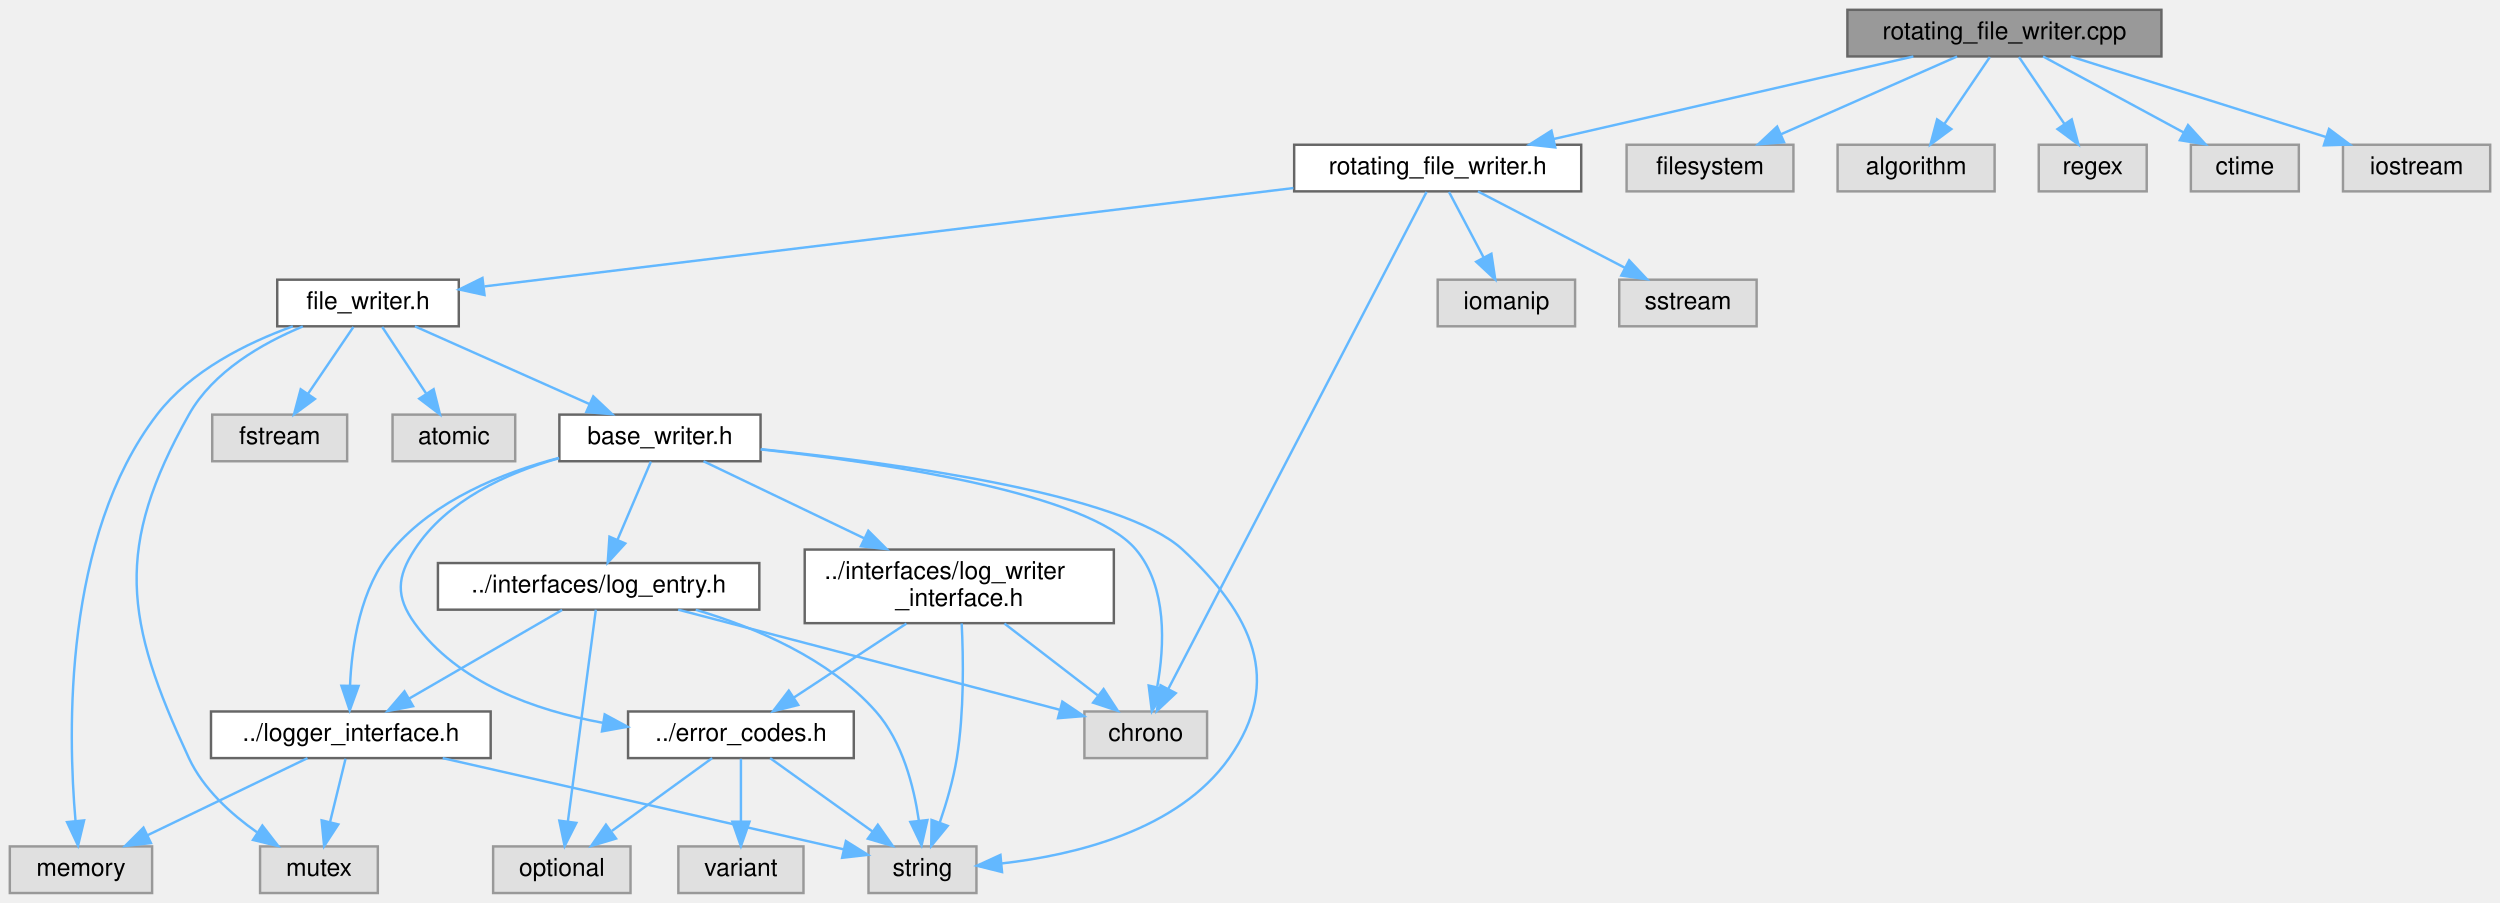
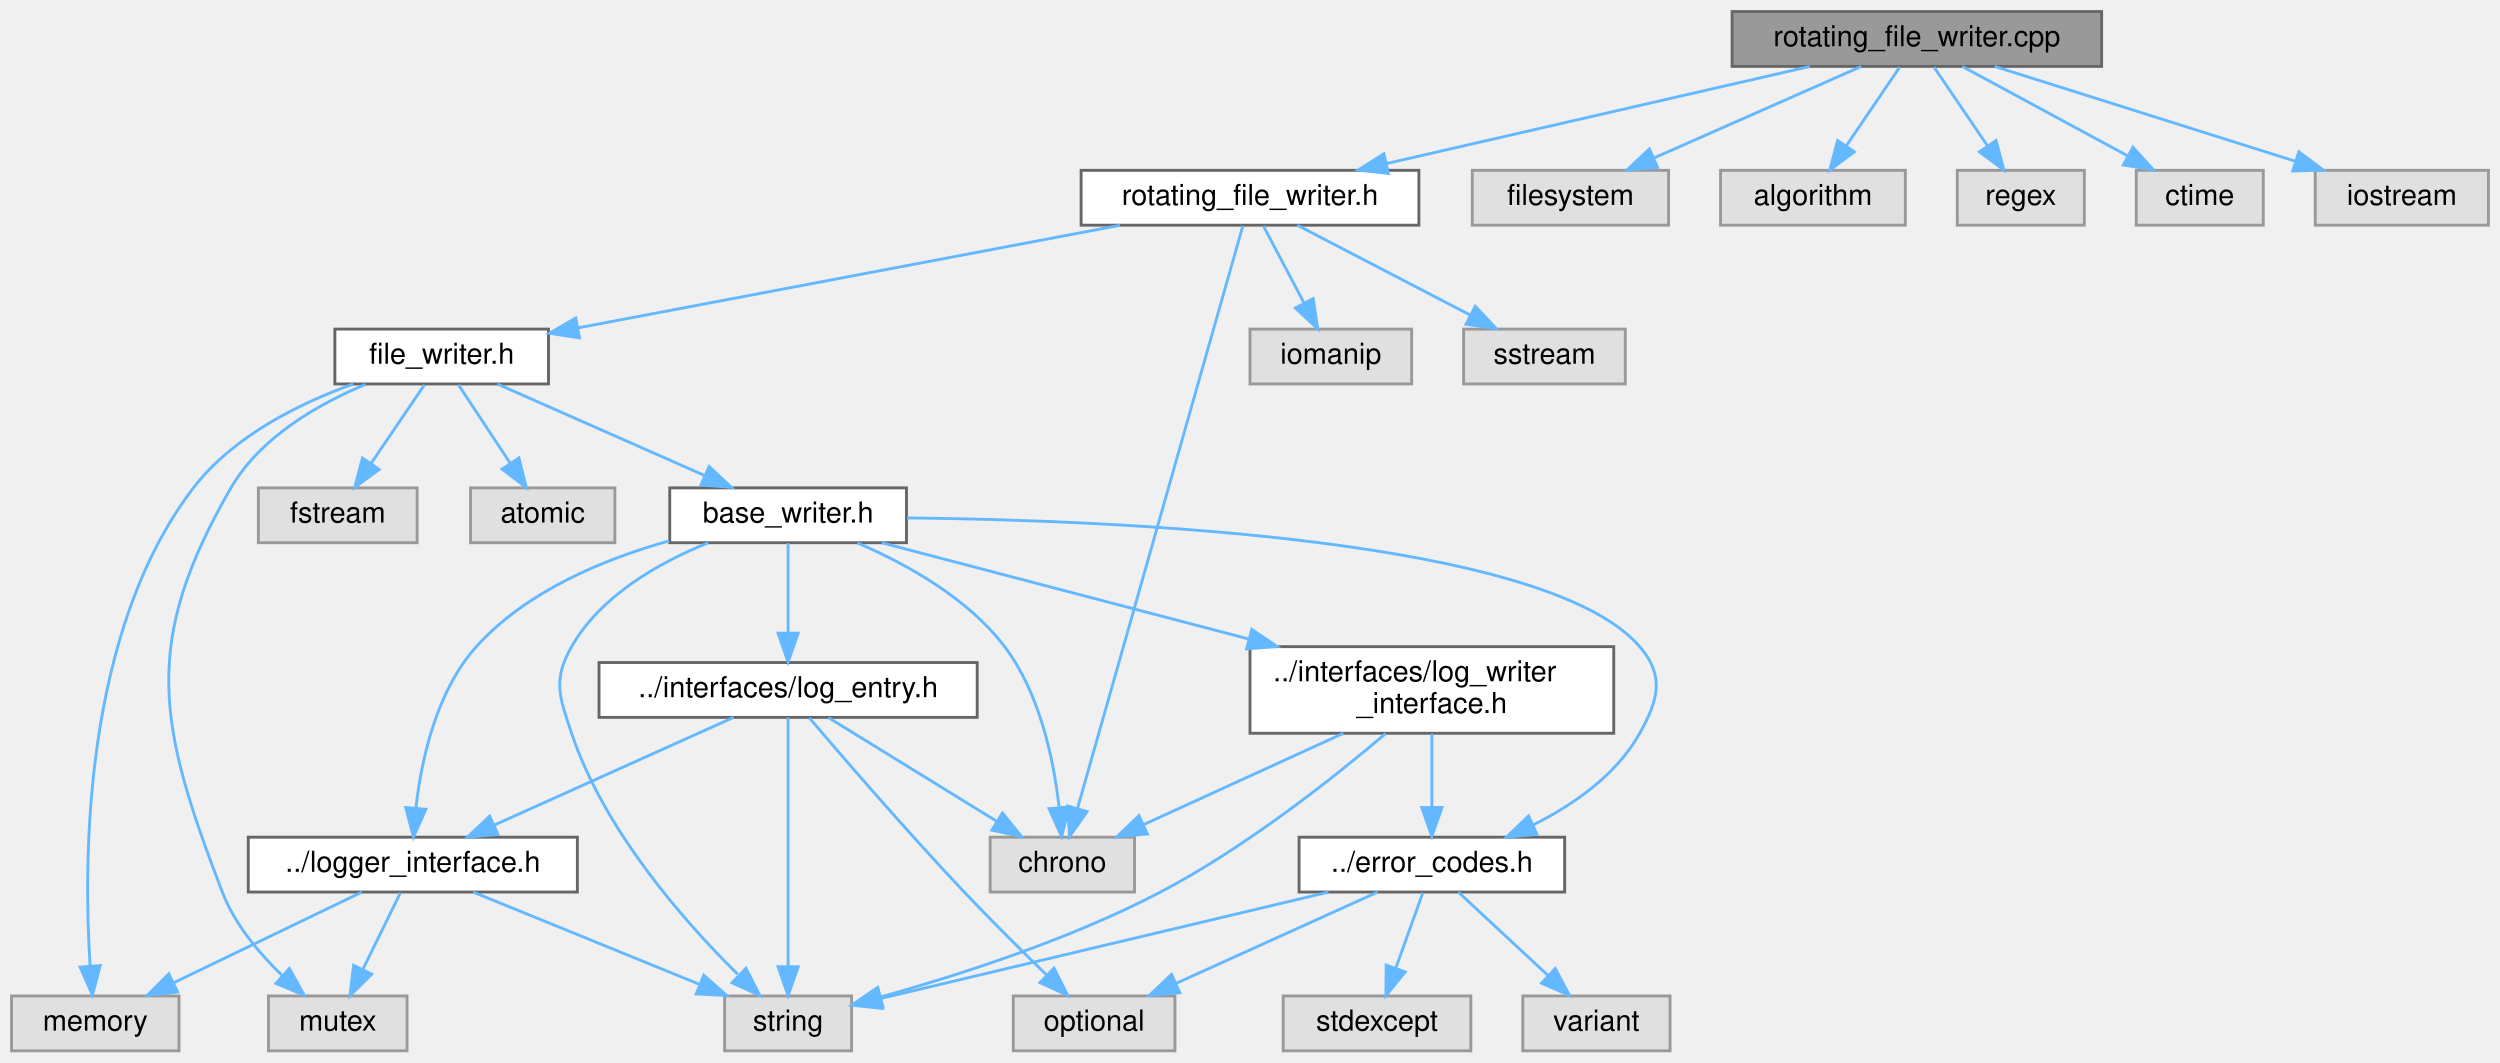
- <svg xmlns="http://www.w3.org/2000/svg" xmlns:xlink="http://www.w3.org/1999/xlink" width="1019pt" height="368pt" viewBox="0.00 0.00 1019.00 368.00">
+ <svg xmlns="http://www.w3.org/2000/svg" xmlns:xlink="http://www.w3.org/1999/xlink" width="866pt" height="368pt" viewBox="0.00 0.00 866.00 368.00">
  <g id="graph0" class="graph" transform="scale(1 1) rotate(0) translate(4 364)">
    <g id="Node000001" class="node">
      <g id="a_Node000001">
        <a xlink:title=" ">
-           <polygon fill="#999999" stroke="#666666" points="877,-360 749,-360 749,-341 877,-341 877,-360" />
-           <text text-anchor="middle" x="813" y="-348" font-family="Helvetica,sans-Serif" font-size="10.00">rotating_file_writer.cpp</text>
+           <polygon fill="#999999" stroke="#666666" points="724,-360 596,-360 596,-341 724,-341 724,-360" />
+           <text text-anchor="middle" x="660" y="-348" font-family="Helvetica,sans-Serif" font-size="10.00">rotating_file_writer.cpp</text>
        </a>
      </g>
    </g>
    <g id="Node000002" class="node">
      <g id="a_Node000002">
        <a xlink:href="rotating__file__writer_8h.html" target="_top" xlink:title=" ">
-           <polygon fill="white" stroke="#666666" points="640.5,-305 523.5,-305 523.5,-286 640.5,-286 640.5,-305" />
-           <text text-anchor="middle" x="582" y="-293" font-family="Helvetica,sans-Serif" font-size="10.00">rotating_file_writer.h</text>
+           <polygon fill="white" stroke="#666666" points="487.5,-305 370.5,-305 370.5,-286 487.5,-286 487.5,-305" />
+           <text text-anchor="middle" x="429" y="-293" font-family="Helvetica,sans-Serif" font-size="10.00">rotating_file_writer.h</text>
        </a>
      </g>
    </g>
    <g id="edge1_Node000001_Node000002" class="edge">
      <g id="a_edge1_Node000001_Node000002">
        <a xlink:title=" ">
-           <path fill="none" stroke="#63b8ff" d="M775.89,-340.98C736.01,-331.84 672.54,-317.27 629.16,-307.32" />
-           <polygon fill="#63b8ff" stroke="#63b8ff" points="629.93,-303.91 619.41,-305.08 628.37,-310.73 629.93,-303.91" />
-         </a>
-       </g>
-     </g>
-     <g id="Node000019" class="node">
-       <g id="a_Node000019">
-         <a xlink:title=" ">
-           <polygon fill="#e0e0e0" stroke="#999999" points="727,-305 659,-305 659,-286 727,-286 727,-305" />
-           <text text-anchor="middle" x="693" y="-293" font-family="Helvetica,sans-Serif" font-size="10.00">filesystem</text>
-         </a>
-       </g>
-     </g>
-     <g id="edge30_Node000001_Node000019" class="edge">
-       <g id="a_edge30_Node000001_Node000019">
-         <a xlink:title=" ">
-           <path fill="none" stroke="#63b8ff" d="M793.72,-340.98C774.33,-332.42 744.19,-319.11 721.93,-309.28" />
-           <polygon fill="#63b8ff" stroke="#63b8ff" points="723.19,-306.01 712.63,-305.17 720.36,-312.41 723.19,-306.01" />
+           <path fill="none" stroke="#63b8ff" d="M622.89,-340.98C583.01,-331.84 519.54,-317.27 476.16,-307.32" />
+           <polygon fill="#63b8ff" stroke="#63b8ff" points="476.93,-303.91 466.41,-305.08 475.37,-310.73 476.93,-303.91" />
        </a>
      </g>
    </g>
    <g id="Node000020" class="node">
      <g id="a_Node000020">
        <a xlink:title=" ">
-           <polygon fill="#e0e0e0" stroke="#999999" points="809,-305 745,-305 745,-286 809,-286 809,-305" />
-           <text text-anchor="middle" x="777" y="-293" font-family="Helvetica,sans-Serif" font-size="10.00">algorithm</text>
+           <polygon fill="#e0e0e0" stroke="#999999" points="574,-305 506,-305 506,-286 574,-286 574,-305" />
+           <text text-anchor="middle" x="540" y="-293" font-family="Helvetica,sans-Serif" font-size="10.00">filesystem</text>
        </a>
      </g>
    </g>
    <g id="edge31_Node000001_Node000020" class="edge">
      <g id="a_edge31_Node000001_Node000020">
        <a xlink:title=" ">
-           <path fill="none" stroke="#63b8ff" d="M807.06,-340.75C802.02,-333.34 794.66,-322.5 788.49,-313.41" />
-           <polygon fill="#63b8ff" stroke="#63b8ff" points="791.35,-311.39 782.83,-305.09 785.56,-315.33 791.35,-311.39" />
+           <path fill="none" stroke="#63b8ff" d="M640.72,-340.98C621.33,-332.42 591.19,-319.11 568.93,-309.28" />
+           <polygon fill="#63b8ff" stroke="#63b8ff" points="570.19,-306.01 559.63,-305.17 567.36,-312.41 570.19,-306.01" />
        </a>
      </g>
    </g>
    <g id="Node000021" class="node">
      <g id="a_Node000021">
        <a xlink:title=" ">
-           <polygon fill="#e0e0e0" stroke="#999999" points="871,-305 827,-305 827,-286 871,-286 871,-305" />
-           <text text-anchor="middle" x="849" y="-293" font-family="Helvetica,sans-Serif" font-size="10.00">regex</text>
+           <polygon fill="#e0e0e0" stroke="#999999" points="656,-305 592,-305 592,-286 656,-286 656,-305" />
+           <text text-anchor="middle" x="624" y="-293" font-family="Helvetica,sans-Serif" font-size="10.00">algorithm</text>
        </a>
      </g>
    </g>
    <g id="edge32_Node000001_Node000021" class="edge">
      <g id="a_edge32_Node000001_Node000021">
        <a xlink:title=" ">
-           <path fill="none" stroke="#63b8ff" d="M818.94,-340.75C823.98,-333.34 831.34,-322.5 837.51,-313.41" />
-           <polygon fill="#63b8ff" stroke="#63b8ff" points="840.44,-315.33 843.17,-305.09 834.65,-311.39 840.44,-315.33" />
+           <path fill="none" stroke="#63b8ff" d="M654.06,-340.75C649.02,-333.34 641.66,-322.5 635.49,-313.41" />
+           <polygon fill="#63b8ff" stroke="#63b8ff" points="638.35,-311.39 629.83,-305.09 632.56,-315.33 638.35,-311.39" />
        </a>
      </g>
    </g>
    <g id="Node000022" class="node">
      <g id="a_Node000022">
        <a xlink:title=" ">
-           <polygon fill="#e0e0e0" stroke="#999999" points="933,-305 889,-305 889,-286 933,-286 933,-305" />
-           <text text-anchor="middle" x="911" y="-293" font-family="Helvetica,sans-Serif" font-size="10.00">ctime</text>
+           <polygon fill="#e0e0e0" stroke="#999999" points="718,-305 674,-305 674,-286 718,-286 718,-305" />
+           <text text-anchor="middle" x="696" y="-293" font-family="Helvetica,sans-Serif" font-size="10.00">regex</text>
        </a>
      </g>
    </g>
    <g id="edge33_Node000001_Node000022" class="edge">
      <g id="a_edge33_Node000001_Node000022">
        <a xlink:title=" ">
-           <path fill="none" stroke="#63b8ff" d="M828.75,-340.98C844.23,-332.61 868.09,-319.7 886.14,-309.95" />
-           <polygon fill="#63b8ff" stroke="#63b8ff" points="887.84,-313.01 894.97,-305.17 884.51,-306.85 887.84,-313.01" />
+           <path fill="none" stroke="#63b8ff" d="M665.94,-340.75C670.98,-333.34 678.34,-322.5 684.51,-313.41" />
+           <polygon fill="#63b8ff" stroke="#63b8ff" points="687.44,-315.33 690.17,-305.09 681.65,-311.39 687.44,-315.33" />
        </a>
      </g>
    </g>
    <g id="Node000023" class="node">
      <g id="a_Node000023">
        <a xlink:title=" ">
-           <polygon fill="#e0e0e0" stroke="#999999" points="1011,-305 951,-305 951,-286 1011,-286 1011,-305" />
-           <text text-anchor="middle" x="981" y="-293" font-family="Helvetica,sans-Serif" font-size="10.00">iostream</text>
+           <polygon fill="#e0e0e0" stroke="#999999" points="780,-305 736,-305 736,-286 780,-286 780,-305" />
+           <text text-anchor="middle" x="758" y="-293" font-family="Helvetica,sans-Serif" font-size="10.00">ctime</text>
        </a>
      </g>
    </g>
    <g id="edge34_Node000001_Node000023" class="edge">
      <g id="a_edge34_Node000001_Node000023">
        <a xlink:title=" ">
-           <path fill="none" stroke="#63b8ff" d="M839.99,-340.98C868.2,-332.09 912.64,-318.07 944.08,-308.15" />
-           <polygon fill="#63b8ff" stroke="#63b8ff" points="945.31,-311.43 953.8,-305.08 943.21,-304.75 945.31,-311.43" />
+           <path fill="none" stroke="#63b8ff" d="M675.75,-340.98C691.23,-332.61 715.09,-319.7 733.14,-309.95" />
+           <polygon fill="#63b8ff" stroke="#63b8ff" points="734.84,-313.01 741.97,-305.17 731.51,-306.85 734.84,-313.01" />
+         </a>
+       </g>
+     </g>
+     <g id="Node000024" class="node">
+       <g id="a_Node000024">
+         <a xlink:title=" ">
+           <polygon fill="#e0e0e0" stroke="#999999" points="858,-305 798,-305 798,-286 858,-286 858,-305" />
+           <text text-anchor="middle" x="828" y="-293" font-family="Helvetica,sans-Serif" font-size="10.00">iostream</text>
+         </a>
+       </g>
+     </g>
+     <g id="edge35_Node000001_Node000024" class="edge">
+       <g id="a_edge35_Node000001_Node000024">
+         <a xlink:title=" ">
+           <path fill="none" stroke="#63b8ff" d="M686.99,-340.98C715.2,-332.09 759.64,-318.07 791.08,-308.15" />
+           <polygon fill="#63b8ff" stroke="#63b8ff" points="792.31,-311.43 800.8,-305.08 790.21,-304.75 792.31,-311.43" />
        </a>
      </g>
    </g>
    <g id="Node000003" class="node">
      <g id="a_Node000003">
        <a xlink:href="file__writer_8h.html" target="_top" xlink:title=" ">
-           <polygon fill="white" stroke="#666666" points="183,-250 109,-250 109,-231 183,-231 183,-250" />
-           <text text-anchor="middle" x="146" y="-238" font-family="Helvetica,sans-Serif" font-size="10.00">file_writer.h</text>
+           <polygon fill="white" stroke="#666666" points="186,-250 112,-250 112,-231 186,-231 186,-250" />
+           <text text-anchor="middle" x="149" y="-238" font-family="Helvetica,sans-Serif" font-size="10.00">file_writer.h</text>
        </a>
      </g>
    </g>
    <g id="edge2_Node000002_Node000003" class="edge">
      <g id="a_edge2_Node000002_Node000003">
        <a xlink:title=" ">
-           <path fill="none" stroke="#63b8ff" d="M523.2,-287.35C435.89,-276.74 273.66,-257.02 193.44,-247.27" />
-           <polygon fill="#63b8ff" stroke="#63b8ff" points="193.49,-243.75 183.14,-246.01 192.65,-250.7 193.49,-243.75" />
+           <path fill="none" stroke="#63b8ff" d="M384.01,-285.98C332.56,-276.25 248.7,-260.37 196.3,-250.45" />
+           <polygon fill="#63b8ff" stroke="#63b8ff" points="196.74,-246.97 186.26,-248.55 195.44,-253.85 196.74,-246.97" />
        </a>
      </g>
    </g>
    <g id="Node000006" class="node">
      <g id="a_Node000006">
        <a xlink:title=" ">
-           <polygon fill="#e0e0e0" stroke="#999999" points="488,-74 438,-74 438,-55 488,-55 488,-74" />
-           <text text-anchor="middle" x="463" y="-62" font-family="Helvetica,sans-Serif" font-size="10.00">chrono</text>
-         </a>
-       </g>
-     </g>
-     <g id="edge27_Node000002_Node000006" class="edge">
-       <g id="a_edge27_Node000002_Node000006">
-         <a xlink:title=" ">
-           <path fill="none" stroke="#63b8ff" d="M577.48,-285.8C559.96,-252.08 496.28,-129.54 472.26,-83.31" />
-           <polygon fill="#63b8ff" stroke="#63b8ff" points="475.24,-81.47 467.52,-74.21 469.03,-84.69 475.24,-81.47" />
-         </a>
-       </g>
-     </g>
-     <g id="Node000017" class="node">
-       <g id="a_Node000017">
-         <a xlink:title=" ">
-           <polygon fill="#e0e0e0" stroke="#999999" points="638,-250 582,-250 582,-231 638,-231 638,-250" />
-           <text text-anchor="middle" x="610" y="-238" font-family="Helvetica,sans-Serif" font-size="10.00">iomanip</text>
-         </a>
-       </g>
-     </g>
-     <g id="edge28_Node000002_Node000017" class="edge">
-       <g id="a_edge28_Node000002_Node000017">
-         <a xlink:title=" ">
-           <path fill="none" stroke="#63b8ff" d="M586.62,-285.75C590.46,-278.49 596.02,-267.95 600.76,-258.98" />
-           <polygon fill="#63b8ff" stroke="#63b8ff" points="603.89,-260.57 605.46,-250.09 597.7,-257.3 603.89,-260.57" />
+           <polygon fill="#e0e0e0" stroke="#999999" points="389,-74 339,-74 339,-55 389,-55 389,-74" />
+           <text text-anchor="middle" x="364" y="-62" font-family="Helvetica,sans-Serif" font-size="10.00">chrono</text>
+         </a>
+       </g>
+     </g>
+     <g id="edge28_Node000002_Node000006" class="edge">
+       <g id="a_edge28_Node000002_Node000006">
+         <a xlink:title=" ">
+           <path fill="none" stroke="#63b8ff" d="M426.53,-285.8C417,-252.22 382.47,-130.57 369.22,-83.9" />
+           <polygon fill="#63b8ff" stroke="#63b8ff" points="372.57,-82.87 366.47,-74.21 365.83,-84.78 372.57,-82.87" />
        </a>
      </g>
    </g>
    <g id="Node000018" class="node">
      <g id="a_Node000018">
        <a xlink:title=" ">
-           <polygon fill="#e0e0e0" stroke="#999999" points="712,-250 656,-250 656,-231 712,-231 712,-250" />
-           <text text-anchor="middle" x="684" y="-238" font-family="Helvetica,sans-Serif" font-size="10.00">sstream</text>
+           <polygon fill="#e0e0e0" stroke="#999999" points="485,-250 429,-250 429,-231 485,-231 485,-250" />
+           <text text-anchor="middle" x="457" y="-238" font-family="Helvetica,sans-Serif" font-size="10.00">iomanip</text>
        </a>
      </g>
    </g>
    <g id="edge29_Node000002_Node000018" class="edge">
      <g id="a_edge29_Node000002_Node000018">
        <a xlink:title=" ">
-           <path fill="none" stroke="#63b8ff" d="M598.39,-285.98C614.57,-277.57 639.57,-264.59 658.38,-254.81" />
-           <polygon fill="#63b8ff" stroke="#63b8ff" points="660.05,-257.89 667.31,-250.17 656.83,-251.68 660.05,-257.89" />
+           <path fill="none" stroke="#63b8ff" d="M433.62,-285.75C437.46,-278.49 443.02,-267.95 447.76,-258.98" />
+           <polygon fill="#63b8ff" stroke="#63b8ff" points="450.89,-260.57 452.46,-250.09 444.7,-257.3 450.89,-260.57" />
+         </a>
+       </g>
+     </g>
+     <g id="Node000019" class="node">
+       <g id="a_Node000019">
+         <a xlink:title=" ">
+           <polygon fill="#e0e0e0" stroke="#999999" points="559,-250 503,-250 503,-231 559,-231 559,-250" />
+           <text text-anchor="middle" x="531" y="-238" font-family="Helvetica,sans-Serif" font-size="10.00">sstream</text>
+         </a>
+       </g>
+     </g>
+     <g id="edge30_Node000002_Node000019" class="edge">
+       <g id="a_edge30_Node000002_Node000019">
+         <a xlink:title=" ">
+           <path fill="none" stroke="#63b8ff" d="M445.39,-285.98C461.57,-277.57 486.57,-264.59 505.38,-254.81" />
+           <polygon fill="#63b8ff" stroke="#63b8ff" points="507.05,-257.89 514.31,-250.17 503.83,-251.68 507.05,-257.89" />
        </a>
      </g>
    </g>
    <g id="Node000004" class="node">
      <g id="a_Node000004">
        <a xlink:href="base__writer_8h.html" target="_top" xlink:title=" ">
-           <polygon fill="white" stroke="#666666" points="306,-195 224,-195 224,-176 306,-176 306,-195" />
-           <text text-anchor="middle" x="265" y="-183" font-family="Helvetica,sans-Serif" font-size="10.00">base_writer.h</text>
+           <polygon fill="white" stroke="#666666" points="310,-195 228,-195 228,-176 310,-176 310,-195" />
+           <text text-anchor="middle" x="269" y="-183" font-family="Helvetica,sans-Serif" font-size="10.00">base_writer.h</text>
        </a>
      </g>
    </g>
    <g id="edge3_Node000003_Node000004" class="edge">
      <g id="a_edge3_Node000003_Node000004">
        <a xlink:title=" ">
-           <path fill="none" stroke="#63b8ff" d="M165.12,-230.98C184.35,-222.42 214.23,-209.11 236.31,-199.28" />
-           <polygon fill="#63b8ff" stroke="#63b8ff" points="237.82,-202.44 245.53,-195.17 234.97,-196.04 237.82,-202.44" />
+           <path fill="none" stroke="#63b8ff" d="M168.28,-230.98C187.67,-222.42 217.81,-209.11 240.07,-199.28" />
+           <polygon fill="#63b8ff" stroke="#63b8ff" points="241.64,-202.41 249.37,-195.17 238.81,-196.01 241.64,-202.41" />
        </a>
      </g>
    </g>
    <g id="Node000008" class="node">
      <g id="a_Node000008">
        <a xlink:title=" ">
          <polygon fill="#e0e0e0" stroke="#999999" points="58,-19 0,-19 0,0 58,0 58,-19" />
          <text text-anchor="middle" x="29" y="-7" font-family="Helvetica,sans-Serif" font-size="10.00">memory</text>
        </a>
      </g>
    </g>
-     <g id="edge26_Node000003_Node000008" class="edge">
-       <g id="a_edge26_Node000003_Node000008">
-         <a xlink:title=" ">
-           <path fill="none" stroke="#63b8ff" d="M115.36,-230.99C96.63,-224.23 73.71,-212.88 60,-195 21.84,-145.22 23.61,-65.56 26.78,-29.43" />
-           <polygon fill="#63b8ff" stroke="#63b8ff" points="30.28,-29.62 27.81,-19.31 23.32,-28.91 30.28,-29.62" />
+     <g id="edge27_Node000003_Node000008" class="edge">
+       <g id="a_edge27_Node000003_Node000008">
+         <a xlink:title=" ">
+           <path fill="none" stroke="#63b8ff" d="M118.36,-230.99C99.63,-224.23 76.71,-212.88 63,-195 24.73,-145.09 24.85,-65.5 27.22,-29.4" />
+           <polygon fill="#63b8ff" stroke="#63b8ff" points="30.72,-29.55 28.02,-19.3 23.74,-28.99 30.72,-29.55" />
        </a>
      </g>
    </g>
    <g id="Node000009" class="node">
      <g id="a_Node000009">
        <a xlink:title=" ">
-           <polygon fill="#e0e0e0" stroke="#999999" points="150,-19 102,-19 102,0 150,0 150,-19" />
-           <text text-anchor="middle" x="126" y="-7" font-family="Helvetica,sans-Serif" font-size="10.00">mutex</text>
-         </a>
-       </g>
-     </g>
-     <g id="edge24_Node000003_Node000009" class="edge">
-       <g id="a_edge24_Node000003_Node000009">
-         <a xlink:title=" ">
-           <path fill="none" stroke="#63b8ff" d="M119.43,-230.94C102.87,-224.06 82.88,-212.6 73,-195 42.53,-140.75 46.71,-111.4 73,-55 78.83,-42.49 90.09,-32.25 100.75,-24.76" />
-           <polygon fill="#63b8ff" stroke="#63b8ff" points="102.94,-27.51 109.42,-19.13 99.12,-21.64 102.94,-27.51" />
-         </a>
-       </g>
-     </g>
-     <g id="Node000015" class="node">
-       <g id="a_Node000015">
-         <a xlink:title=" ">
-           <polygon fill="#e0e0e0" stroke="#999999" points="137.5,-195 82.5,-195 82.5,-176 137.5,-176 137.5,-195" />
-           <text text-anchor="middle" x="110" y="-183" font-family="Helvetica,sans-Serif" font-size="10.00">fstream</text>
-         </a>
-       </g>
-     </g>
-     <g id="edge23_Node000003_Node000015" class="edge">
-       <g id="a_edge23_Node000003_Node000015">
-         <a xlink:title=" ">
-           <path fill="none" stroke="#63b8ff" d="M140.06,-230.75C135.02,-223.34 127.66,-212.5 121.49,-203.41" />
-           <polygon fill="#63b8ff" stroke="#63b8ff" points="124.35,-201.39 115.83,-195.09 118.56,-205.33 124.35,-201.39" />
+           <polygon fill="#e0e0e0" stroke="#999999" points="137,-19 89,-19 89,0 137,0 137,-19" />
+           <text text-anchor="middle" x="113" y="-7" font-family="Helvetica,sans-Serif" font-size="10.00">mutex</text>
+         </a>
+       </g>
+     </g>
+     <g id="edge25_Node000003_Node000009" class="edge">
+       <g id="a_edge25_Node000003_Node000009">
+         <a xlink:title=" ">
+           <path fill="none" stroke="#63b8ff" d="M122.58,-230.85C106.07,-223.94 86.1,-212.48 76,-195 44.86,-141.12 50.72,-113.11 73,-55 77.24,-43.94 85.64,-33.91 93.64,-26.18" />
+           <polygon fill="#63b8ff" stroke="#63b8ff" points="96.25,-28.55 101.36,-19.27 91.58,-23.33 96.25,-28.55" />
        </a>
      </g>
    </g>
    <g id="Node000016" class="node">
      <g id="a_Node000016">
        <a xlink:title=" ">
-           <polygon fill="#e0e0e0" stroke="#999999" points="206,-195 156,-195 156,-176 206,-176 206,-195" />
-           <text text-anchor="middle" x="181" y="-183" font-family="Helvetica,sans-Serif" font-size="10.00">atomic</text>
-         </a>
-       </g>
-     </g>
-     <g id="edge25_Node000003_Node000016" class="edge">
-       <g id="a_edge25_Node000003_Node000016">
-         <a xlink:title=" ">
-           <path fill="none" stroke="#63b8ff" d="M151.78,-230.75C156.62,-223.42 163.68,-212.73 169.64,-203.7" />
-           <polygon fill="#63b8ff" stroke="#63b8ff" points="172.74,-205.36 175.33,-195.09 166.9,-201.5 172.74,-205.36" />
+           <polygon fill="#e0e0e0" stroke="#999999" points="140.5,-195 85.5,-195 85.5,-176 140.5,-176 140.5,-195" />
+           <text text-anchor="middle" x="113" y="-183" font-family="Helvetica,sans-Serif" font-size="10.00">fstream</text>
+         </a>
+       </g>
+     </g>
+     <g id="edge24_Node000003_Node000016" class="edge">
+       <g id="a_edge24_Node000003_Node000016">
+         <a xlink:title=" ">
+           <path fill="none" stroke="#63b8ff" d="M143.06,-230.75C138.02,-223.34 130.66,-212.5 124.49,-203.41" />
+           <polygon fill="#63b8ff" stroke="#63b8ff" points="127.35,-201.39 118.83,-195.09 121.56,-205.33 127.35,-201.39" />
+         </a>
+       </g>
+     </g>
+     <g id="Node000017" class="node">
+       <g id="a_Node000017">
+         <a xlink:title=" ">
+           <polygon fill="#e0e0e0" stroke="#999999" points="209,-195 159,-195 159,-176 209,-176 209,-195" />
+           <text text-anchor="middle" x="184" y="-183" font-family="Helvetica,sans-Serif" font-size="10.00">atomic</text>
+         </a>
+       </g>
+     </g>
+     <g id="edge26_Node000003_Node000017" class="edge">
+       <g id="a_edge26_Node000003_Node000017">
+         <a xlink:title=" ">
+           <path fill="none" stroke="#63b8ff" d="M154.78,-230.75C159.62,-223.42 166.68,-212.73 172.64,-203.7" />
+           <polygon fill="#63b8ff" stroke="#63b8ff" points="175.74,-205.36 178.33,-195.09 169.9,-201.5 175.74,-205.36" />
        </a>
      </g>
    </g>
    <g id="Node000005" class="node">
      <g id="a_Node000005">
        <a xlink:title=" ">
-           <polygon fill="#e0e0e0" stroke="#999999" points="394,-19 350,-19 350,0 394,0 394,-19" />
-           <text text-anchor="middle" x="372" y="-7" font-family="Helvetica,sans-Serif" font-size="10.00">string</text>
+           <polygon fill="#e0e0e0" stroke="#999999" points="291,-19 247,-19 247,0 291,0 291,-19" />
+           <text text-anchor="middle" x="269" y="-7" font-family="Helvetica,sans-Serif" font-size="10.00">string</text>
        </a>
      </g>
    </g>
    <g id="edge4_Node000004_Node000005" class="edge">
      <g id="a_edge4_Node000004_Node000005">
        <a xlink:title=" ">
-           <path fill="none" stroke="#63b8ff" d="M306.33,-180.9C361.05,-175.31 453.5,-162.75 478,-140 506.37,-113.66 519.31,-86.63 497,-55 476.18,-25.5 434,-15.44 404.41,-12.08" />
-           <polygon fill="#63b8ff" stroke="#63b8ff" points="404.43,-8.56 394.14,-11.12 403.78,-15.53 404.43,-8.56" />
+           <path fill="none" stroke="#63b8ff" d="M241.35,-175.98C224.42,-169.17 204.11,-157.76 194,-140 187.4,-128.41 189.77,-122.64 194,-110 205.31,-76.2 233.13,-44.69 251.52,-26.53" />
+           <polygon fill="#63b8ff" stroke="#63b8ff" points="254.41,-28.6 259.22,-19.16 249.57,-23.55 254.41,-28.6" />
        </a>
      </g>
    </g>
    <g id="edge5_Node000004_Node000006" class="edge">
      <g id="a_edge5_Node000004_Node000006">
        <a xlink:title=" ">
-           <path fill="none" stroke="#63b8ff" d="M306,-180.81C356.98,-175.29 439.64,-163 459,-140 471.87,-124.7 470.68,-100.76 467.7,-84.17" />
-           <polygon fill="#63b8ff" stroke="#63b8ff" points="471.04,-83.08 465.5,-74.05 464.2,-84.56 471.04,-83.08" />
+           <path fill="none" stroke="#63b8ff" d="M293,-175.93C309.66,-168.78 331.1,-157.01 344,-140 356.24,-123.86 361,-100.78 362.84,-84.6" />
+           <polygon fill="#63b8ff" stroke="#63b8ff" points="366.36,-84.49 363.74,-74.23 359.39,-83.89 366.36,-84.49" />
        </a>
      </g>
    </g>
    <g id="Node000007" class="node">
      <g id="a_Node000007">
        <a xlink:href="logger__interface_8h.html" target="_top" xlink:title=" ">
          <polygon fill="white" stroke="#666666" points="196,-74 82,-74 82,-55 196,-55 196,-74" />
          <text text-anchor="middle" x="139" y="-62" font-family="Helvetica,sans-Serif" font-size="10.00">../logger_interface.h</text>
        </a>
      </g>
    </g>
    <g id="edge6_Node000004_Node000007" class="edge">
      <g id="a_edge6_Node000004_Node000007">
        <a xlink:title=" ">
-           <path fill="none" stroke="#63b8ff" d="M223.74,-177.35C200.61,-171.25 173.06,-160.1 156,-140 142.89,-124.55 139.37,-101.01 138.67,-84.54" />
-           <polygon fill="#63b8ff" stroke="#63b8ff" points="142.16,-84.41 138.54,-74.45 135.17,-84.49 142.16,-84.41" />
+           <path fill="none" stroke="#63b8ff" d="M227.77,-176.64C205.17,-170.32 178.31,-159.21 161,-140 147.06,-124.54 141.93,-100.63 140.06,-84.09" />
+           <polygon fill="#63b8ff" stroke="#63b8ff" points="143.54,-83.68 139.21,-74.01 136.56,-84.26 143.54,-83.68" />
        </a>
      </g>
    </g>
    <g id="Node000010" class="node">
      <g id="a_Node000010">
        <a xlink:href="error__codes_8h.html" target="_top" xlink:title=" ">
-           <polygon fill="white" stroke="#666666" points="344,-74 252,-74 252,-55 344,-55 344,-74" />
-           <text text-anchor="middle" x="298" y="-62" font-family="Helvetica,sans-Serif" font-size="10.00">../error_codes.h</text>
+           <polygon fill="white" stroke="#666666" points="538,-74 446,-74 446,-55 538,-55 538,-74" />
+           <text text-anchor="middle" x="492" y="-62" font-family="Helvetica,sans-Serif" font-size="10.00">../error_codes.h</text>
        </a>
      </g>
    </g>
    <g id="edge10_Node000004_Node000010" class="edge">
      <g id="a_edge10_Node000004_Node000010">
        <a xlink:title=" ">
-           <path fill="none" stroke="#63b8ff" d="M223.92,-177.26C202.47,-171.17 178.04,-160.08 165,-140 157.74,-128.82 157.21,-120.82 165,-110 182.48,-85.71 213.84,-74.49 241.71,-69.38" />
-           <polygon fill="#63b8ff" stroke="#63b8ff" points="242.47,-72.81 251.79,-67.77 241.36,-65.89 242.47,-72.81" />
+           <path fill="none" stroke="#63b8ff" d="M310.16,-184.6C383.4,-183.81 531.74,-177.49 564,-140 572.7,-129.89 570.49,-121.65 564,-110 555.96,-95.58 541.1,-85.24 526.96,-78.18" />
+           <polygon fill="#63b8ff" stroke="#63b8ff" points="528.4,-74.99 517.85,-74.01 525.49,-81.36 528.4,-74.99" />
+         </a>
+       </g>
+     </g>
+     <g id="Node000014" class="node">
+       <g id="a_Node000014">
+         <a xlink:href="log__writer__interface_8h.html" target="_top" xlink:title=" ">
+           <polygon fill="white" stroke="#666666" points="555,-140 429,-140 429,-110 555,-110 555,-140" />
+           <text text-anchor="start" x="437" y="-128" font-family="Helvetica,sans-Serif" font-size="10.00">../interfaces/log_writer</text>
+           <text text-anchor="middle" x="492" y="-117" font-family="Helvetica,sans-Serif" font-size="10.00">_interface.h</text>
+         </a>
+       </g>
+     </g>
+     <g id="edge15_Node000004_Node000014" class="edge">
+       <g id="a_edge15_Node000004_Node000014">
+         <a xlink:title=" ">
+           <path fill="none" stroke="#63b8ff" d="M301.43,-175.99C334.64,-167.28 387.14,-153.51 428.64,-142.62" />
+           <polygon fill="#63b8ff" stroke="#63b8ff" points="429.6,-145.99 438.39,-140.06 427.83,-139.22 429.6,-145.99" />
+         </a>
+       </g>
+     </g>
+     <g id="Node000015" class="node">
+       <g id="a_Node000015">
+         <a xlink:href="log__entry_8h.html" target="_top" xlink:title=" ">
+           <polygon fill="white" stroke="#666666" points="334.5,-134.5 203.5,-134.5 203.5,-115.5 334.5,-115.5 334.5,-134.5" />
+           <text text-anchor="middle" x="269" y="-122.5" font-family="Helvetica,sans-Serif" font-size="10.00">../interfaces/log_entry.h</text>
+         </a>
+       </g>
+     </g>
+     <g id="edge19_Node000004_Node000015" class="edge">
+       <g id="a_edge19_Node000004_Node000015">
+         <a xlink:title=" ">
+           <path fill="none" stroke="#63b8ff" d="M269,-175.87C269,-167.75 269,-155.31 269,-144.89" />
+           <polygon fill="#63b8ff" stroke="#63b8ff" points="272.5,-144.67 269,-134.67 265.5,-144.67 272.5,-144.67" />
+         </a>
+       </g>
+     </g>
+     <g id="edge9_Node000007_Node000005" class="edge">
+       <g id="a_edge9_Node000007_Node000005">
+         <a xlink:title=" ">
+           <path fill="none" stroke="#63b8ff" d="M159.89,-54.98C181.08,-46.34 214.13,-32.87 238.3,-23.02" />
+           <polygon fill="#63b8ff" stroke="#63b8ff" points="239.79,-26.19 247.73,-19.17 237.15,-19.7 239.79,-26.19" />
+         </a>
+       </g>
+     </g>
+     <g id="edge7_Node000007_Node000008" class="edge">
+       <g id="a_edge7_Node000007_Node000008">
+         <a xlink:title=" ">
+           <path fill="none" stroke="#63b8ff" d="M121.33,-54.98C103.71,-46.5 76.42,-33.35 56.07,-23.54" />
+           <polygon fill="#63b8ff" stroke="#63b8ff" points="57.52,-20.36 46.99,-19.17 54.48,-26.66 57.52,-20.36" />
+         </a>
+       </g>
+     </g>
+     <g id="edge8_Node000007_Node000009" class="edge">
+       <g id="a_edge8_Node000007_Node000009">
+         <a xlink:title=" ">
+           <path fill="none" stroke="#63b8ff" d="M134.71,-54.75C131.19,-47.57 126.09,-37.18 121.72,-28.27" />
+           <polygon fill="#63b8ff" stroke="#63b8ff" points="124.76,-26.53 117.21,-19.09 118.48,-29.61 124.76,-26.53" />
+         </a>
+       </g>
+     </g>
+     <g id="edge11_Node000010_Node000005" class="edge">
+       <g id="a_edge11_Node000010_Node000005">
+         <a xlink:title=" ">
+           <path fill="none" stroke="#63b8ff" d="M456.17,-54.98C413.27,-44.79 342.06,-27.86 300.96,-18.09" />
+           <polygon fill="#63b8ff" stroke="#63b8ff" points="301.73,-14.68 291.19,-15.77 300.11,-21.49 301.73,-14.68" />
+         </a>
+       </g>
+     </g>
+     <g id="Node000011" class="node">
+       <g id="a_Node000011">
+         <a xlink:title=" ">
+           <polygon fill="#e0e0e0" stroke="#999999" points="505.5,-19 440.5,-19 440.5,0 505.5,0 505.5,-19" />
+           <text text-anchor="middle" x="473" y="-7" font-family="Helvetica,sans-Serif" font-size="10.00">stdexcept</text>
+         </a>
+       </g>
+     </g>
+     <g id="edge12_Node000010_Node000011" class="edge">
+       <g id="a_edge12_Node000010_Node000011">
+         <a xlink:title=" ">
+           <path fill="none" stroke="#63b8ff" d="M488.86,-54.75C486.32,-47.65 482.64,-37.4 479.47,-28.56" />
+           <polygon fill="#63b8ff" stroke="#63b8ff" points="482.75,-27.32 476.08,-19.09 476.16,-29.68 482.75,-27.32" />
+         </a>
+       </g>
+     </g>
+     <g id="Node000012" class="node">
+       <g id="a_Node000012">
+         <a xlink:title=" ">
+           <polygon fill="#e0e0e0" stroke="#999999" points="403,-19 347,-19 347,0 403,0 403,-19" />
+           <text text-anchor="middle" x="375" y="-7" font-family="Helvetica,sans-Serif" font-size="10.00">optional</text>
+         </a>
+       </g>
+     </g>
+     <g id="edge13_Node000010_Node000012" class="edge">
+       <g id="a_edge13_Node000010_Node000012">
+         <a xlink:title=" ">
+           <path fill="none" stroke="#63b8ff" d="M473.2,-54.98C454.38,-46.46 425.18,-33.23 403.5,-23.41" />
+           <polygon fill="#63b8ff" stroke="#63b8ff" points="404.69,-20.11 394.14,-19.17 401.8,-26.48 404.69,-20.11" />
        </a>
      </g>
    </g>
    <g id="Node000013" class="node">
      <g id="a_Node000013">
-         <a xlink:href="log__writer__interface_8h.html" target="_top" xlink:title=" ">
-           <polygon fill="white" stroke="#666666" points="450,-140 324,-140 324,-110 450,-110 450,-140" />
-           <text text-anchor="start" x="332" y="-128" font-family="Helvetica,sans-Serif" font-size="10.00">../interfaces/log_writer</text>
-           <text text-anchor="middle" x="387" y="-117" font-family="Helvetica,sans-Serif" font-size="10.00">_interface.h</text>
-         </a>
-       </g>
-     </g>
-     <g id="edge14_Node000004_Node000013" class="edge">
-       <g id="a_edge14_Node000004_Node000013">
-         <a xlink:title=" ">
-           <path fill="none" stroke="#63b8ff" d="M282.74,-175.99C299.86,-167.79 326.34,-155.09 348.32,-144.55" />
-           <polygon fill="#63b8ff" stroke="#63b8ff" points="349.93,-147.66 357.43,-140.18 346.9,-141.35 349.93,-147.66" />
-         </a>
-       </g>
-     </g>
-     <g id="Node000014" class="node">
-       <g id="a_Node000014">
-         <a xlink:href="log__entry_8h.html" target="_top" xlink:title=" ">
-           <polygon fill="white" stroke="#666666" points="305.5,-134.5 174.5,-134.5 174.5,-115.5 305.5,-115.5 305.5,-134.5" />
-           <text text-anchor="middle" x="240" y="-122.5" font-family="Helvetica,sans-Serif" font-size="10.00">../interfaces/log_entry.h</text>
-         </a>
-       </g>
-     </g>
-     <g id="edge18_Node000004_Node000014" class="edge">
-       <g id="a_edge18_Node000004_Node000014">
-         <a xlink:title=" ">
-           <path fill="none" stroke="#63b8ff" d="M261.31,-175.87C257.73,-167.49 252.18,-154.51 247.65,-143.89" />
-           <polygon fill="#63b8ff" stroke="#63b8ff" points="250.85,-142.49 243.7,-134.67 244.42,-145.24 250.85,-142.49" />
-         </a>
-       </g>
-     </g>
-     <g id="edge9_Node000007_Node000005" class="edge">
-       <g id="a_edge9_Node000007_Node000005">
-         <a xlink:title=" ">
-           <path fill="none" stroke="#63b8ff" d="M176.44,-54.98C221.71,-44.69 297.16,-27.52 339.9,-17.8" />
-           <polygon fill="#63b8ff" stroke="#63b8ff" points="340.79,-21.19 349.77,-15.56 339.24,-14.36 340.79,-21.19" />
-         </a>
-       </g>
-     </g>
-     <g id="edge7_Node000007_Node000008" class="edge">
-       <g id="a_edge7_Node000007_Node000008">
-         <a xlink:title=" ">
-           <path fill="none" stroke="#63b8ff" d="M121.33,-54.98C103.71,-46.5 76.42,-33.35 56.07,-23.54" />
-           <polygon fill="#63b8ff" stroke="#63b8ff" points="57.52,-20.36 46.99,-19.17 54.48,-26.66 57.52,-20.36" />
-         </a>
-       </g>
-     </g>
-     <g id="edge8_Node000007_Node000009" class="edge">
-       <g id="a_edge8_Node000007_Node000009">
-         <a xlink:title=" ">
-           <path fill="none" stroke="#63b8ff" d="M136.85,-54.75C135.13,-47.72 132.65,-37.62 130.5,-28.84" />
-           <polygon fill="#63b8ff" stroke="#63b8ff" points="133.89,-27.97 128.11,-19.09 127.09,-29.63 133.89,-27.97" />
-         </a>
-       </g>
-     </g>
-     <g id="edge11_Node000010_Node000005" class="edge">
-       <g id="a_edge11_Node000010_Node000005">
-         <a xlink:title=" ">
-           <path fill="none" stroke="#63b8ff" d="M309.89,-54.98C321.15,-46.92 338.29,-34.65 351.71,-25.03" />
-           <polygon fill="#63b8ff" stroke="#63b8ff" points="353.8,-27.84 359.89,-19.17 349.73,-22.15 353.8,-27.84" />
-         </a>
-       </g>
-     </g>
-     <g id="Node000011" class="node">
-       <g id="a_Node000011">
-         <a xlink:title=" ">
-           <polygon fill="#e0e0e0" stroke="#999999" points="253,-19 197,-19 197,0 253,0 253,-19" />
-           <text text-anchor="middle" x="225" y="-7" font-family="Helvetica,sans-Serif" font-size="10.00">optional</text>
-         </a>
-       </g>
-     </g>
-     <g id="edge12_Node000010_Node000011" class="edge">
-       <g id="a_edge12_Node000010_Node000011">
-         <a xlink:title=" ">
-           <path fill="none" stroke="#63b8ff" d="M286.27,-54.98C275.27,-47 258.58,-34.88 245.4,-25.31" />
-           <polygon fill="#63b8ff" stroke="#63b8ff" points="247.09,-22.21 236.94,-19.17 242.98,-27.88 247.09,-22.21" />
-         </a>
-       </g>
-     </g>
-     <g id="Node000012" class="node">
-       <g id="a_Node000012">
-         <a xlink:title=" ">
-           <polygon fill="#e0e0e0" stroke="#999999" points="323.5,-19 272.5,-19 272.5,0 323.5,0 323.5,-19" />
-           <text text-anchor="middle" x="298" y="-7" font-family="Helvetica,sans-Serif" font-size="10.00">variant</text>
-         </a>
-       </g>
-     </g>
-     <g id="edge13_Node000010_Node000012" class="edge">
-       <g id="a_edge13_Node000010_Node000012">
-         <a xlink:title=" ">
-           <path fill="none" stroke="#63b8ff" d="M298,-54.75C298,-47.8 298,-37.85 298,-29.13" />
-           <polygon fill="#63b8ff" stroke="#63b8ff" points="301.5,-29.09 298,-19.09 294.5,-29.09 301.5,-29.09" />
-         </a>
-       </g>
-     </g>
-     <g id="edge15_Node000013_Node000005" class="edge">
-       <g id="a_edge15_Node000013_Node000005">
-         <a xlink:title=" ">
-           <path fill="none" stroke="#63b8ff" d="M387.98,-109.89C388.68,-95.87 389.03,-73.81 386,-55 384.58,-46.2 381.8,-36.75 379.08,-28.83" />
-           <polygon fill="#63b8ff" stroke="#63b8ff" points="382.28,-27.37 375.56,-19.18 375.7,-29.78 382.28,-27.37" />
-         </a>
-       </g>
-     </g>
-     <g id="edge16_Node000013_Node000006" class="edge">
-       <g id="a_edge16_Node000013_Node000006">
-         <a xlink:title=" ">
-           <path fill="none" stroke="#63b8ff" d="M405.4,-109.84C416.88,-101 431.65,-89.63 443.36,-80.62" />
-           <polygon fill="#63b8ff" stroke="#63b8ff" points="445.82,-83.14 451.61,-74.27 441.55,-77.59 445.82,-83.14" />
-         </a>
-       </g>
-     </g>
-     <g id="edge17_Node000013_Node000010" class="edge">
-       <g id="a_edge17_Node000013_Node000010">
-         <a xlink:title=" ">
-           <path fill="none" stroke="#63b8ff" d="M365.46,-109.84C351.53,-100.68 333.47,-88.82 319.55,-79.66" />
-           <polygon fill="#63b8ff" stroke="#63b8ff" points="321.35,-76.66 311.08,-74.09 317.51,-82.51 321.35,-76.66" />
-         </a>
-       </g>
-     </g>
-     <g id="edge19_Node000014_Node000005" class="edge">
-       <g id="a_edge19_Node000014_Node000005">
-         <a xlink:title=" ">
-           <path fill="none" stroke="#63b8ff" d="M279.58,-115.45C303.92,-108.25 333.99,-95.56 353,-74 363.82,-61.73 368.48,-43.5 370.49,-29.71" />
-           <polygon fill="#63b8ff" stroke="#63b8ff" points="374.01,-29.74 371.63,-19.41 367.05,-28.97 374.01,-29.74" />
-         </a>
-       </g>
-     </g>
-     <g id="edge20_Node000014_Node000006" class="edge">
-       <g id="a_edge20_Node000014_Node000006">
-         <a xlink:title=" ">
-           <path fill="none" stroke="#63b8ff" d="M272.43,-115.49C313.83,-104.63 385.2,-85.91 427.86,-74.72" />
-           <polygon fill="#63b8ff" stroke="#63b8ff" points="429.01,-78.03 437.8,-72.11 427.24,-71.26 429.01,-78.03" />
-         </a>
-       </g>
-     </g>
-     <g id="edge22_Node000014_Node000007" class="edge">
-       <g id="a_edge22_Node000014_Node000007">
-         <a xlink:title=" ">
-           <path fill="none" stroke="#63b8ff" d="M225.1,-115.37C208.69,-105.86 182.07,-90.45 162.77,-79.27" />
-           <polygon fill="#63b8ff" stroke="#63b8ff" points="164.37,-76.15 153.96,-74.17 160.86,-82.21 164.37,-76.15" />
-         </a>
-       </g>
-     </g>
-     <g id="edge21_Node000014_Node000011" class="edge">
-       <g id="a_edge21_Node000014_Node000011">
-         <a xlink:title=" ">
-           <path fill="none" stroke="#63b8ff" d="M238.87,-115.47C236.46,-97.23 230.76,-54.07 227.46,-29.14" />
-           <polygon fill="#63b8ff" stroke="#63b8ff" points="230.92,-28.59 226.14,-19.13 223.98,-29.5 230.92,-28.59" />
+         <a xlink:title=" ">
+           <polygon fill="#e0e0e0" stroke="#999999" points="574.5,-19 523.5,-19 523.5,0 574.5,0 574.5,-19" />
+           <text text-anchor="middle" x="549" y="-7" font-family="Helvetica,sans-Serif" font-size="10.00">variant</text>
+         </a>
+       </g>
+     </g>
+     <g id="edge14_Node000010_Node000013" class="edge">
+       <g id="a_edge14_Node000010_Node000013">
+         <a xlink:title=" ">
+           <path fill="none" stroke="#63b8ff" d="M501.16,-54.98C509.5,-47.23 522.03,-35.58 532.18,-26.14" />
+           <polygon fill="#63b8ff" stroke="#63b8ff" points="534.74,-28.54 539.68,-19.17 529.97,-23.42 534.74,-28.54" />
+         </a>
+       </g>
+     </g>
+     <g id="edge16_Node000014_Node000005" class="edge">
+       <g id="a_edge16_Node000014_Node000005">
+         <a xlink:title=" ">
+           <path fill="none" stroke="#63b8ff" d="M476.03,-109.92C458.08,-94.69 427.59,-70.5 398,-55 366.69,-38.59 328.06,-26.2 301.28,-18.71" />
+           <polygon fill="#63b8ff" stroke="#63b8ff" points="301.85,-15.24 291.28,-15.99 300.01,-21.99 301.85,-15.24" />
+         </a>
+       </g>
+     </g>
+     <g id="edge17_Node000014_Node000006" class="edge">
+       <g id="a_edge17_Node000014_Node000006">
+         <a xlink:title=" ">
+           <path fill="none" stroke="#63b8ff" d="M461.34,-109.99C440.27,-100.36 412.51,-87.67 392.03,-78.31" />
+           <polygon fill="#63b8ff" stroke="#63b8ff" points="393.45,-75.11 382.9,-74.14 390.54,-81.48 393.45,-75.11" />
+         </a>
+       </g>
+     </g>
+     <g id="edge18_Node000014_Node000010" class="edge">
+       <g id="a_edge18_Node000014_Node000010">
+         <a xlink:title=" ">
+           <path fill="none" stroke="#63b8ff" d="M492,-109.84C492,-102.21 492,-92.7 492,-84.45" />
+           <polygon fill="#63b8ff" stroke="#63b8ff" points="495.5,-84.27 492,-74.27 488.5,-84.27 495.5,-84.27" />
+         </a>
+       </g>
+     </g>
+     <g id="edge20_Node000015_Node000005" class="edge">
+       <g id="a_edge20_Node000015_Node000005">
+         <a xlink:title=" ">
+           <path fill="none" stroke="#63b8ff" d="M269,-115.47C269,-97.23 269,-54.07 269,-29.14" />
+           <polygon fill="#63b8ff" stroke="#63b8ff" points="272.5,-29.13 269,-19.13 265.5,-29.13 272.5,-29.13" />
+         </a>
+       </g>
+     </g>
+     <g id="edge21_Node000015_Node000006" class="edge">
+       <g id="a_edge21_Node000015_Node000006">
+         <a xlink:title=" ">
+           <path fill="none" stroke="#63b8ff" d="M283.02,-115.37C298.31,-105.95 323.03,-90.73 341.14,-79.58" />
+           <polygon fill="#63b8ff" stroke="#63b8ff" points="343.25,-82.39 349.92,-74.17 339.57,-76.43 343.25,-82.39" />
+         </a>
+       </g>
+     </g>
+     <g id="edge23_Node000015_Node000007" class="edge">
+       <g id="a_edge23_Node000015_Node000007">
+         <a xlink:title=" ">
+           <path fill="none" stroke="#63b8ff" d="M250.1,-115.49C228.34,-105.7 192.38,-89.52 167.29,-78.23" />
+           <polygon fill="#63b8ff" stroke="#63b8ff" points="168.48,-74.93 157.93,-74.02 165.61,-81.31 168.48,-74.93" />
+         </a>
+       </g>
+     </g>
+     <g id="edge22_Node000015_Node000012" class="edge">
+       <g id="a_edge22_Node000015_Node000012">
+         <a xlink:title=" ">
+           <path fill="none" stroke="#63b8ff" d="M276.33,-115.34C287.61,-102.1 310.01,-76.14 330,-55 339.25,-45.22 349.95,-34.61 358.6,-26.2" />
+           <polygon fill="#63b8ff" stroke="#63b8ff" points="361.1,-28.66 365.86,-19.19 356.23,-23.62 361.1,-28.66" />
        </a>
      </g>
    </g>
  </g>
</svg>
